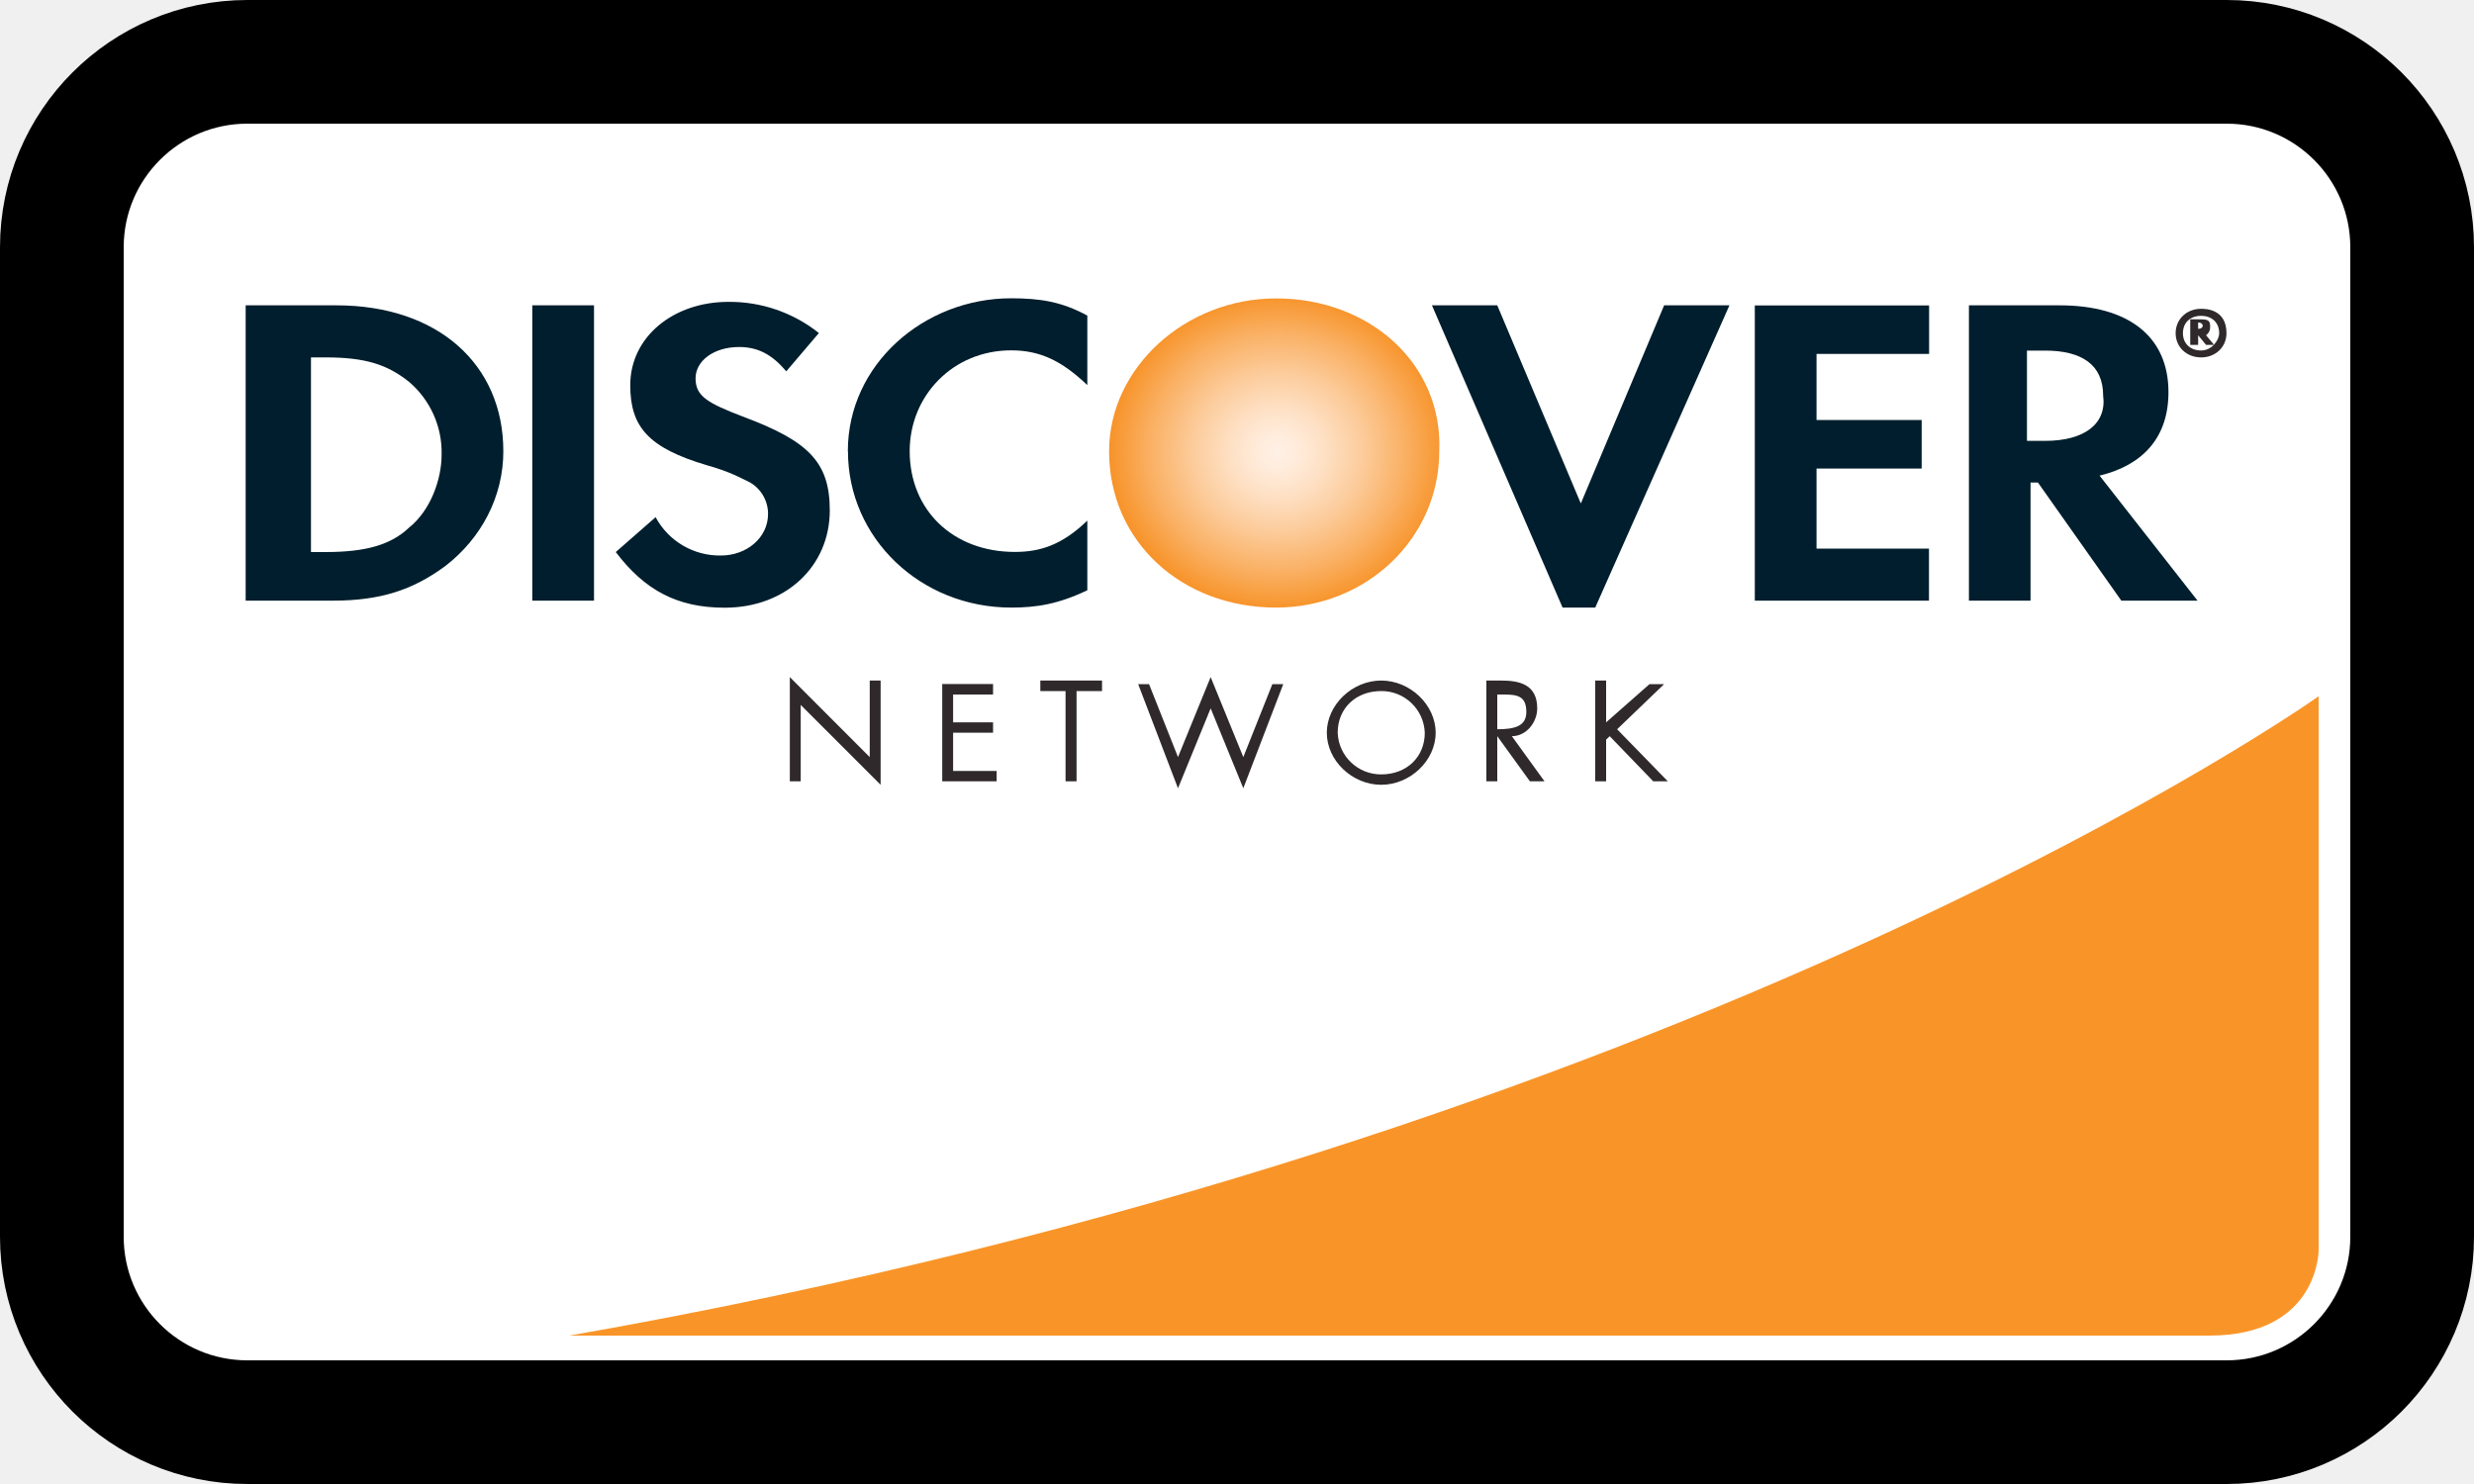
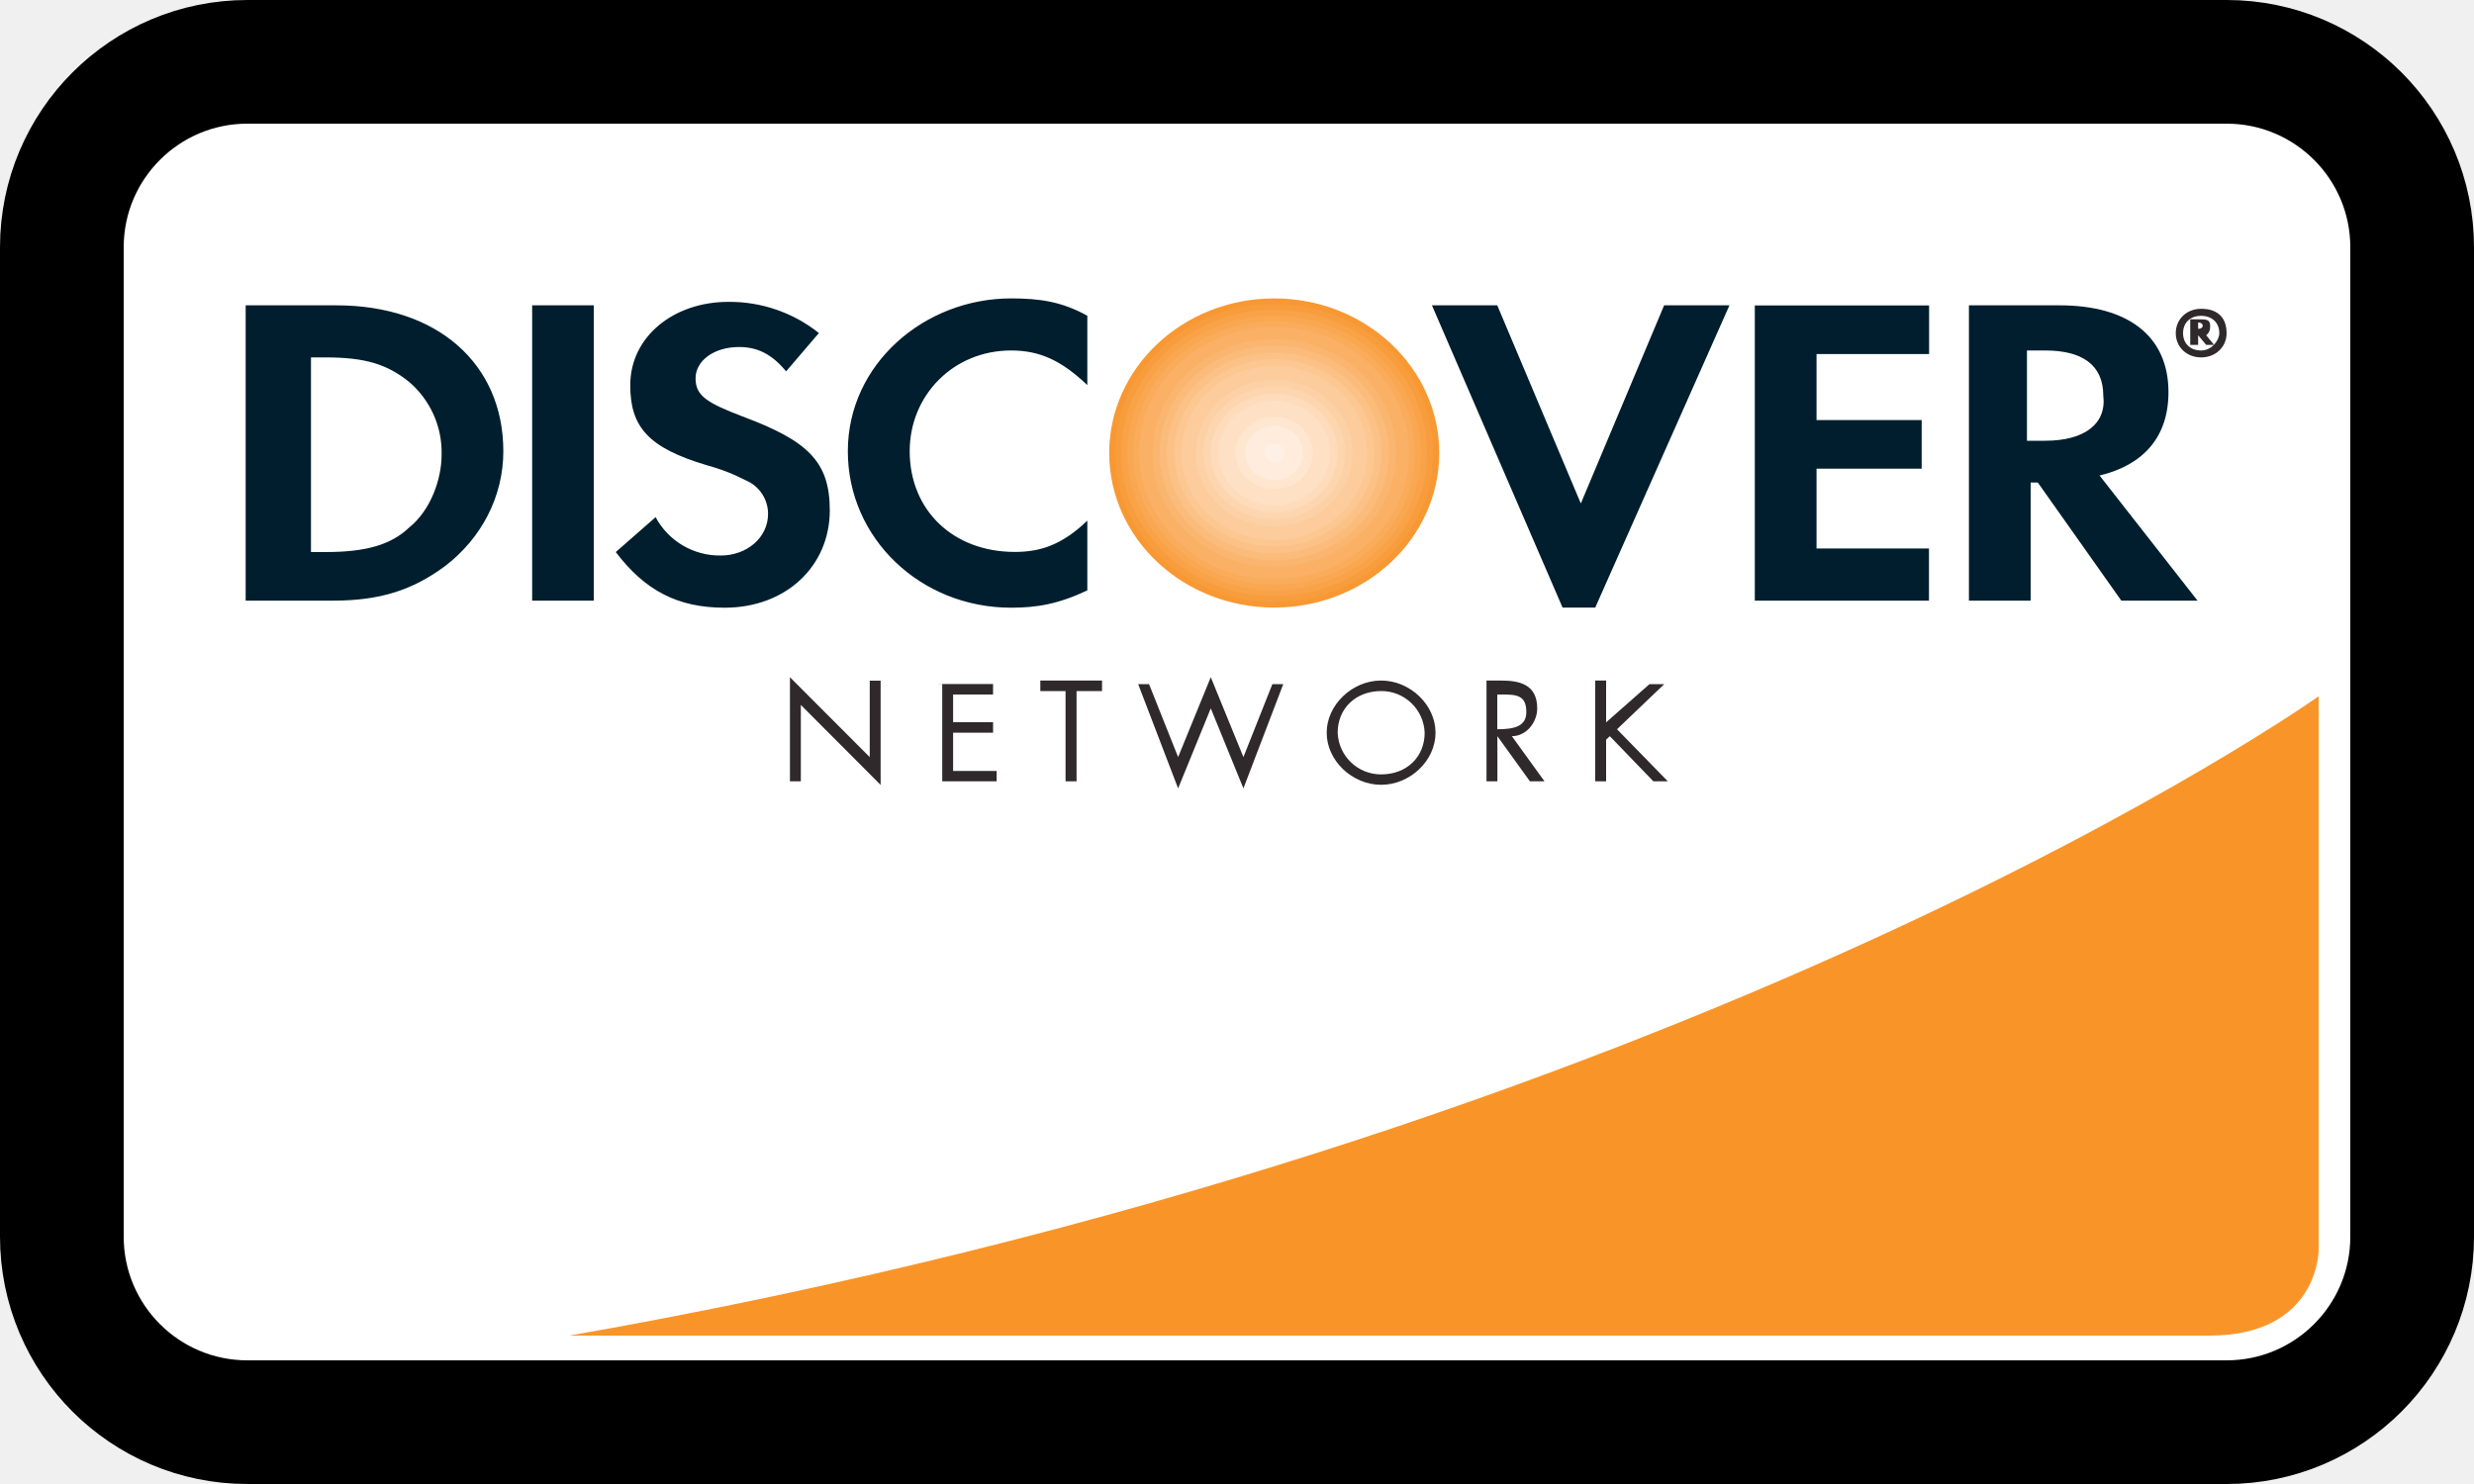
- <svg xmlns="http://www.w3.org/2000/svg" width="20" height="12" fill="none" viewBox="0 0 20 12">
-   <rect width="19" height="11" x=".5" y=".5" fill="#fff" stroke="#000" rx="1.5" />
-   <path fill="#2F292B" d="M7.588 5.531h.44v.085h-.323v.225h.323v.084h-.323v.309h.352v.084h-.44v-.787h-.03Zm5.748.001h.117l-.38.365.41.421h-.118l-.352-.365-.029.028v.337h-.088v-.815h.088v.338l.352-.31Zm-1.232.786h-.088v-.815h.118c.146 0 .293.029.293.225 0 .113-.088.225-.205.225l.264.365h-.118l-.264-.365v.365Zm0-.421c.147 0 .235-.028.235-.14 0-.141-.088-.141-.205-.141h-.03v.28Zm-.498.028c0 .225-.206.421-.44.421-.235 0-.44-.196-.44-.421 0-.225.205-.422.44-.422.234 0 .44.197.44.422Zm-.792 0a.35.35 0 0 0 .352.337c.205 0 .352-.14.352-.337a.35.35 0 0 0-.352-.337c-.206 0-.352.14-.352.337Zm-2.112.393h-.088v-.73H8.41v-.085h.499v.085h-.206v.73Zm.821-.196.264-.647.264.647.235-.59h.088l-.323.842-.264-.646-.264.646-.322-.842h.088l.234.59Zm-3.138-.647.646.647v-.619h.088v.843L6.473 5.7v.618h-.088v-.843Z" />
-   <path fill="#F99528" d="M4.603 10.8H17.86c.884 0 .884-.689.884-.69V5.63S13.732 9.199 4.603 10.8Z" />
-   <path fill="#001E2D" d="M17.53 3.171c0-.45-.323-.702-.88-.702h-.733v2.388h.498v-.955h.06l.674.955h.616l-.792-1.011c.352-.085.557-.31.557-.675Zm-.997.394h-.147v-.73h.147c.293 0 .469.112.469.364.03.225-.147.366-.47.366Z" />
-   <path fill="#2F292B" d="M17.77 2.582h-.064v.207h.064v-.078l.064.078h.065l-.065-.078c.033-.026.033-.052.033-.077 0-.052-.033-.052-.097-.052Zm0 .026c.049 0 .05.051 0 .051v-.051Z" />
-   <path fill="#2F292B" d="M17.588 2.694c0 .112.088.196.206.196.117 0 .205-.084.205-.196 0-.197-.172-.197-.205-.197-.117 0-.206.084-.206.197Zm.206.14c-.088 0-.147-.056-.147-.14 0-.085.059-.14.147-.14s.146.055.146.14c0 .056-.058.14-.146.14Z" />
-   <path fill="#001E2D" d="M14.187 4.857h1.407v-.421h-.909v-.647h.85v-.393h-.85v-.534h.91V2.47h-1.409v2.388ZM4.303 2.469h.499v2.388h-.499V2.47Zm-1.583 0h-.734v2.388h.704c.381 0 .645-.084.91-.28.293-.226.469-.563.469-.928 0-.702-.528-1.18-1.35-1.18Zm.586 1.798c-.147.14-.352.197-.675.197h-.117V2.89h.117c.323 0 .499.057.675.197a.75.75 0 0 1 .264.59c0 .197-.088.45-.264.59Zm2.698-.899c-.293-.112-.381-.168-.381-.309 0-.14.146-.253.352-.253.146 0 .264.056.381.197l.264-.31a1.157 1.157 0 0 0-.733-.252c-.44 0-.792.28-.792.674 0 .337.147.506.616.646.205.057.293.113.352.14a.294.294 0 0 1 .146.254c0 .196-.176.337-.38.337a.588.588 0 0 1-.529-.31l-.322.282c.234.309.498.45.88.45.498 0 .85-.338.85-.787 0-.394-.176-.562-.704-.759Z" />
-   <path fill="url(#a)" d="M10.315 2.413c-.733 0-1.349.562-1.349 1.236 0 .73.587 1.264 1.35 1.264.732 0 1.319-.562 1.319-1.264.03-.702-.557-1.236-1.32-1.236Z" />
-   <path fill="#001E2D" d="m12.779 4.07-.675-1.601h-.528l1.056 2.444h.264l1.085-2.444h-.528L12.78 4.07Zm-5.924-.42c0 .701.586 1.263 1.32 1.263.205 0 .38-.028.615-.14V4.21c-.205.197-.381.253-.586.253-.499 0-.85-.337-.85-.815 0-.45.351-.815.82-.815.235 0 .41.085.616.281v-.562c-.205-.112-.381-.14-.616-.14-.704 0-1.32.534-1.32 1.236Z" />
-   <defs>
-     <radialGradient id="a" cx="0" cy="0" r="1" gradientTransform="matrix(1.36256 0 0 1.27611 10.327 3.656)" gradientUnits="userSpaceOnUse">
-       <stop offset=".006" stop-color="#FFF0E5" />
-       <stop offset=".111" stop-color="#FFECDC" />
-       <stop offset=".283" stop-color="#FEE0C4" />
-       <stop offset=".501" stop-color="#FCCC9C" />
-       <stop offset=".753" stop-color="#FAB165" />
-       <stop offset="1" stop-color="#F79329" />
-     </radialGradient>
-   </defs>
+ <svg xmlns="http://www.w3.org/2000/svg" width="20" height="12" viewBox="0 0 20 12">
+   <rect x=".5" y=".5" width="19" height="11" rx="1.5" fill="#fff" stroke="#000" />
+   <path d="M7.588 5.531h.44v.085h-.323v.224h.323v.085h-.323v.309h.352v.084h-.44V5.53h-.03Zm5.748.001h.118l-.382.365.411.421h-.117l-.352-.365-.03.028v.337h-.088v-.815h.088v.338l.352-.31Zm-1.231.786h-.088v-.815h.117c.146 0 .293.029.293.225 0 .113-.088.225-.205.225l.264.365h-.118l-.263-.365v.365Zm0-.421c.146 0 .234-.028.234-.14 0-.141-.088-.141-.205-.141h-.03v.28Zm-.5.028c0 .225-.205.421-.44.421-.234 0-.44-.196-.44-.421 0-.225.206-.422.44-.422.235 0 .44.197.44.422Zm-.791 0a.35.35 0 0 0 .351.337c.206 0 .352-.14.352-.337a.35.35 0 0 0-.351-.337c-.206 0-.352.14-.352.337Zm-2.112.393h-.088v-.73H8.41v-.085h.499v.085h-.206v.73Zm.822-.196.264-.646.264.646.234-.59h.088l-.322.843-.264-.647-.264.647-.323-.843h.088l.235.59Zm-3.138-.646.645.646v-.618h.088v.843L6.474 5.7v.618h-.088v-.842Z" fill="#2F292B" />
+   <path d="M4.603 10.8H17.86c.884 0 .884-.689.884-.69V5.63S13.732 9.199 4.603 10.8Z" fill="#F99528" />
+   <path d="M17.53 3.171c0-.45-.323-.702-.88-.702h-.733v2.388h.499v-.955h.058l.675.955h.616l-.792-1.012c.352-.084.557-.309.557-.674Zm-.997.393h-.147v-.73h.147c.293 0 .47.112.47.365.028.225-.148.365-.47.365Z" fill="#001E2D" />
+   <path d="M17.77 2.582h-.064v.207h.064v-.078l.065.078h.064l-.064-.078c.032-.026.032-.052.032-.077 0-.052-.032-.052-.097-.052Zm0 .026c.049 0 .05.051 0 .051v-.051Z" fill="#2F292B" />
+   <path d="M17.589 2.694c0 .112.088.196.205.196.117 0 .206-.084.206-.196 0-.197-.172-.197-.206-.197-.117 0-.205.084-.205.197Zm.205.14c-.088 0-.146-.056-.146-.14 0-.085.058-.14.146-.14s.147.055.147.14c0 .056-.059.14-.147.14Z" fill="#2F292B" />
+   <path d="M14.187 4.857h1.407v-.422h-.909V3.79h.85v-.393h-.85v-.534h.91V2.47h-1.409v2.388ZM4.303 2.469H4.8v2.388h-.498V2.469Zm-1.583 0h-.734v2.388h.704c.381 0 .645-.084.91-.281.293-.225.469-.562.469-.927 0-.703-.528-1.18-1.35-1.18Zm.586 1.798c-.147.14-.352.197-.674.197h-.118V2.89h.118c.322 0 .498.056.674.197a.75.75 0 0 1 .264.59c0 .197-.088.45-.264.59Zm2.698-.899c-.293-.112-.381-.169-.381-.309 0-.14.146-.253.352-.253.146 0 .264.056.38.197l.265-.31a1.157 1.157 0 0 0-.733-.252c-.44 0-.792.28-.792.674 0 .337.146.506.616.646.205.057.293.113.352.14a.294.294 0 0 1 .146.254c0 .196-.176.337-.381.337a.588.588 0 0 1-.528-.31l-.322.282c.234.309.498.45.88.45.498 0 .85-.338.85-.787 0-.394-.176-.562-.704-.759Zm6.775.702-.675-1.601h-.528l1.056 2.444h.264l1.085-2.444h-.528L12.78 4.07Zm-5.925-.42c0 .702.587 1.264 1.32 1.264.206 0 .381-.029.616-.14V4.21c-.205.197-.381.253-.586.253-.499 0-.85-.337-.85-.815 0-.45.351-.814.82-.814.235 0 .41.084.616.28v-.561c-.205-.113-.381-.14-.616-.14-.704 0-1.32.533-1.32 1.235Z" fill="#001E2D" />
+   <path d="M10.301 4.913c.737 0 1.334-.56 1.334-1.25s-.597-1.25-1.334-1.25c-.737 0-1.334.56-1.334 1.25s.597 1.25 1.334 1.25Z" fill="#F89833" />
+   <path d="M10.301 4.867c.71 0 1.285-.539 1.285-1.204 0-.665-.575-1.204-1.285-1.204s-1.285.54-1.285 1.204c0 .665.575 1.204 1.285 1.204Z" fill="#F89D3D" />
+   <path d="M10.3 4.821c.684 0 1.237-.518 1.237-1.158 0-.64-.553-1.159-1.236-1.159-.683 0-1.237.519-1.237 1.159s.554 1.158 1.237 1.158Z" fill="#F9A247" />
+   <path d="M10.3 4.775c.657 0 1.188-.498 1.188-1.112 0-.614-.531-1.112-1.187-1.112s-1.188.498-1.188 1.112c0 .614.532 1.112 1.188 1.112Z" fill="#F9A751" />
+   <path d="M10.3 4.73c.63 0 1.14-.478 1.14-1.067s-.51-1.066-1.14-1.066c-.628 0-1.138.477-1.138 1.066 0 .589.51 1.066 1.139 1.066Z" fill="#FAAC5B" />
+   <path d="M10.3 4.683c.603 0 1.09-.457 1.09-1.02 0-.564-.487-1.02-1.09-1.02-.601 0-1.09.456-1.09 1.02 0 .563.489 1.02 1.09 1.02Z" fill="#FAB165" />
+   <path d="M10.3 4.638c.576 0 1.042-.437 1.042-.975 0-.539-.466-.975-1.041-.975s-1.041.436-1.041.975c0 .538.466.975 1.04.975Z" fill="#FAB165" />
+   <path d="M10.301 4.583c.543 0 .983-.412.983-.92s-.44-.92-.983-.92c-.543 0-.983.412-.983.92s.44.92.983.92Z" fill="#FAB670" />
+   <path d="M10.301 4.53c.511 0 .926-.388.926-.867s-.415-.867-.926-.867c-.51 0-.925.388-.925.867s.414.867.925.867Z" fill="#FBBC7B" />
+   <path d="M10.3 4.475c.48 0 .868-.364.868-.812 0-.449-.388-.812-.867-.812-.48 0-.867.363-.867.812 0 .448.388.812.867.812Z" fill="#FBC186" />
+   <path d="M10.301 4.42c.447 0 .81-.339.81-.757 0-.419-.363-.758-.81-.758-.447 0-.809.34-.809.758s.362.757.81.757Z" fill="#FCC791" />
+   <path d="M10.3 4.366c.415 0 .752-.315.752-.703 0-.389-.337-.704-.751-.704-.415 0-.751.315-.751.704 0 .388.336.703.75.703Z" fill="#FCCC9C" />
+   <path d="M10.3 4.312c.384 0 .694-.29.694-.65 0-.358-.31-.648-.693-.648-.383 0-.694.29-.694.649 0 .358.31.65.694.65Z" fill="#FCCC9C" />
+   <path d="M10.3 4.255c.35 0 .634-.265.634-.592 0-.327-.284-.593-.633-.593-.35 0-.633.266-.633.593 0 .327.283.592.633.592Z" fill="#FDD1A6" />
+   <path d="M10.301 4.2c.316 0 .572-.24.572-.537 0-.296-.256-.537-.572-.537-.316 0-.572.24-.572.537 0 .296.256.536.572.536Z" fill="#FDD6B0" />
+   <path d="M10.3 4.143c.284 0 .514-.215.514-.48s-.23-.48-.513-.48c-.283 0-.513.215-.513.48s.23.48.513.48Z" fill="#FEDBBA" />
+   <path d="M10.3 4.087c.25 0 .453-.19.453-.424 0-.234-.202-.424-.452-.424s-.452.19-.452.424c0 .234.202.424.452.424Z" fill="#FEE0C4" />
+   <path d="M10.3 4.03c.217 0 .393-.164.393-.367 0-.203-.175-.367-.392-.367-.217 0-.393.164-.393.367 0 .203.176.367.393.367Z" fill="#FEE0C4" />
+   <path d="M10.3 3.955c.173 0 .313-.13.313-.292 0-.162-.14-.293-.312-.293-.173 0-.313.131-.313.293 0 .161.14.292.313.292Z" fill="#FFE6D0" />
+   <path d="M10.3 3.881c.13 0 .234-.098.234-.218s-.104-.218-.233-.218c-.13 0-.234.097-.234.218 0 .12.105.218.234.218Z" fill="#FFECDC" />
+   <path d="M10.301 3.806c.085 0 .154-.064.154-.143 0-.08-.07-.144-.154-.144-.085 0-.153.064-.153.144 0 .08.068.143.153.143Z" fill="#FFECDC" />
+   <path d="M10.301 3.739c.045 0 .081-.034.081-.076a.078.078 0 0 0-.08-.076c-.045 0-.081.034-.081.076 0 .042.036.076.08.076Z" fill="#FFF0E5" />
</svg>
